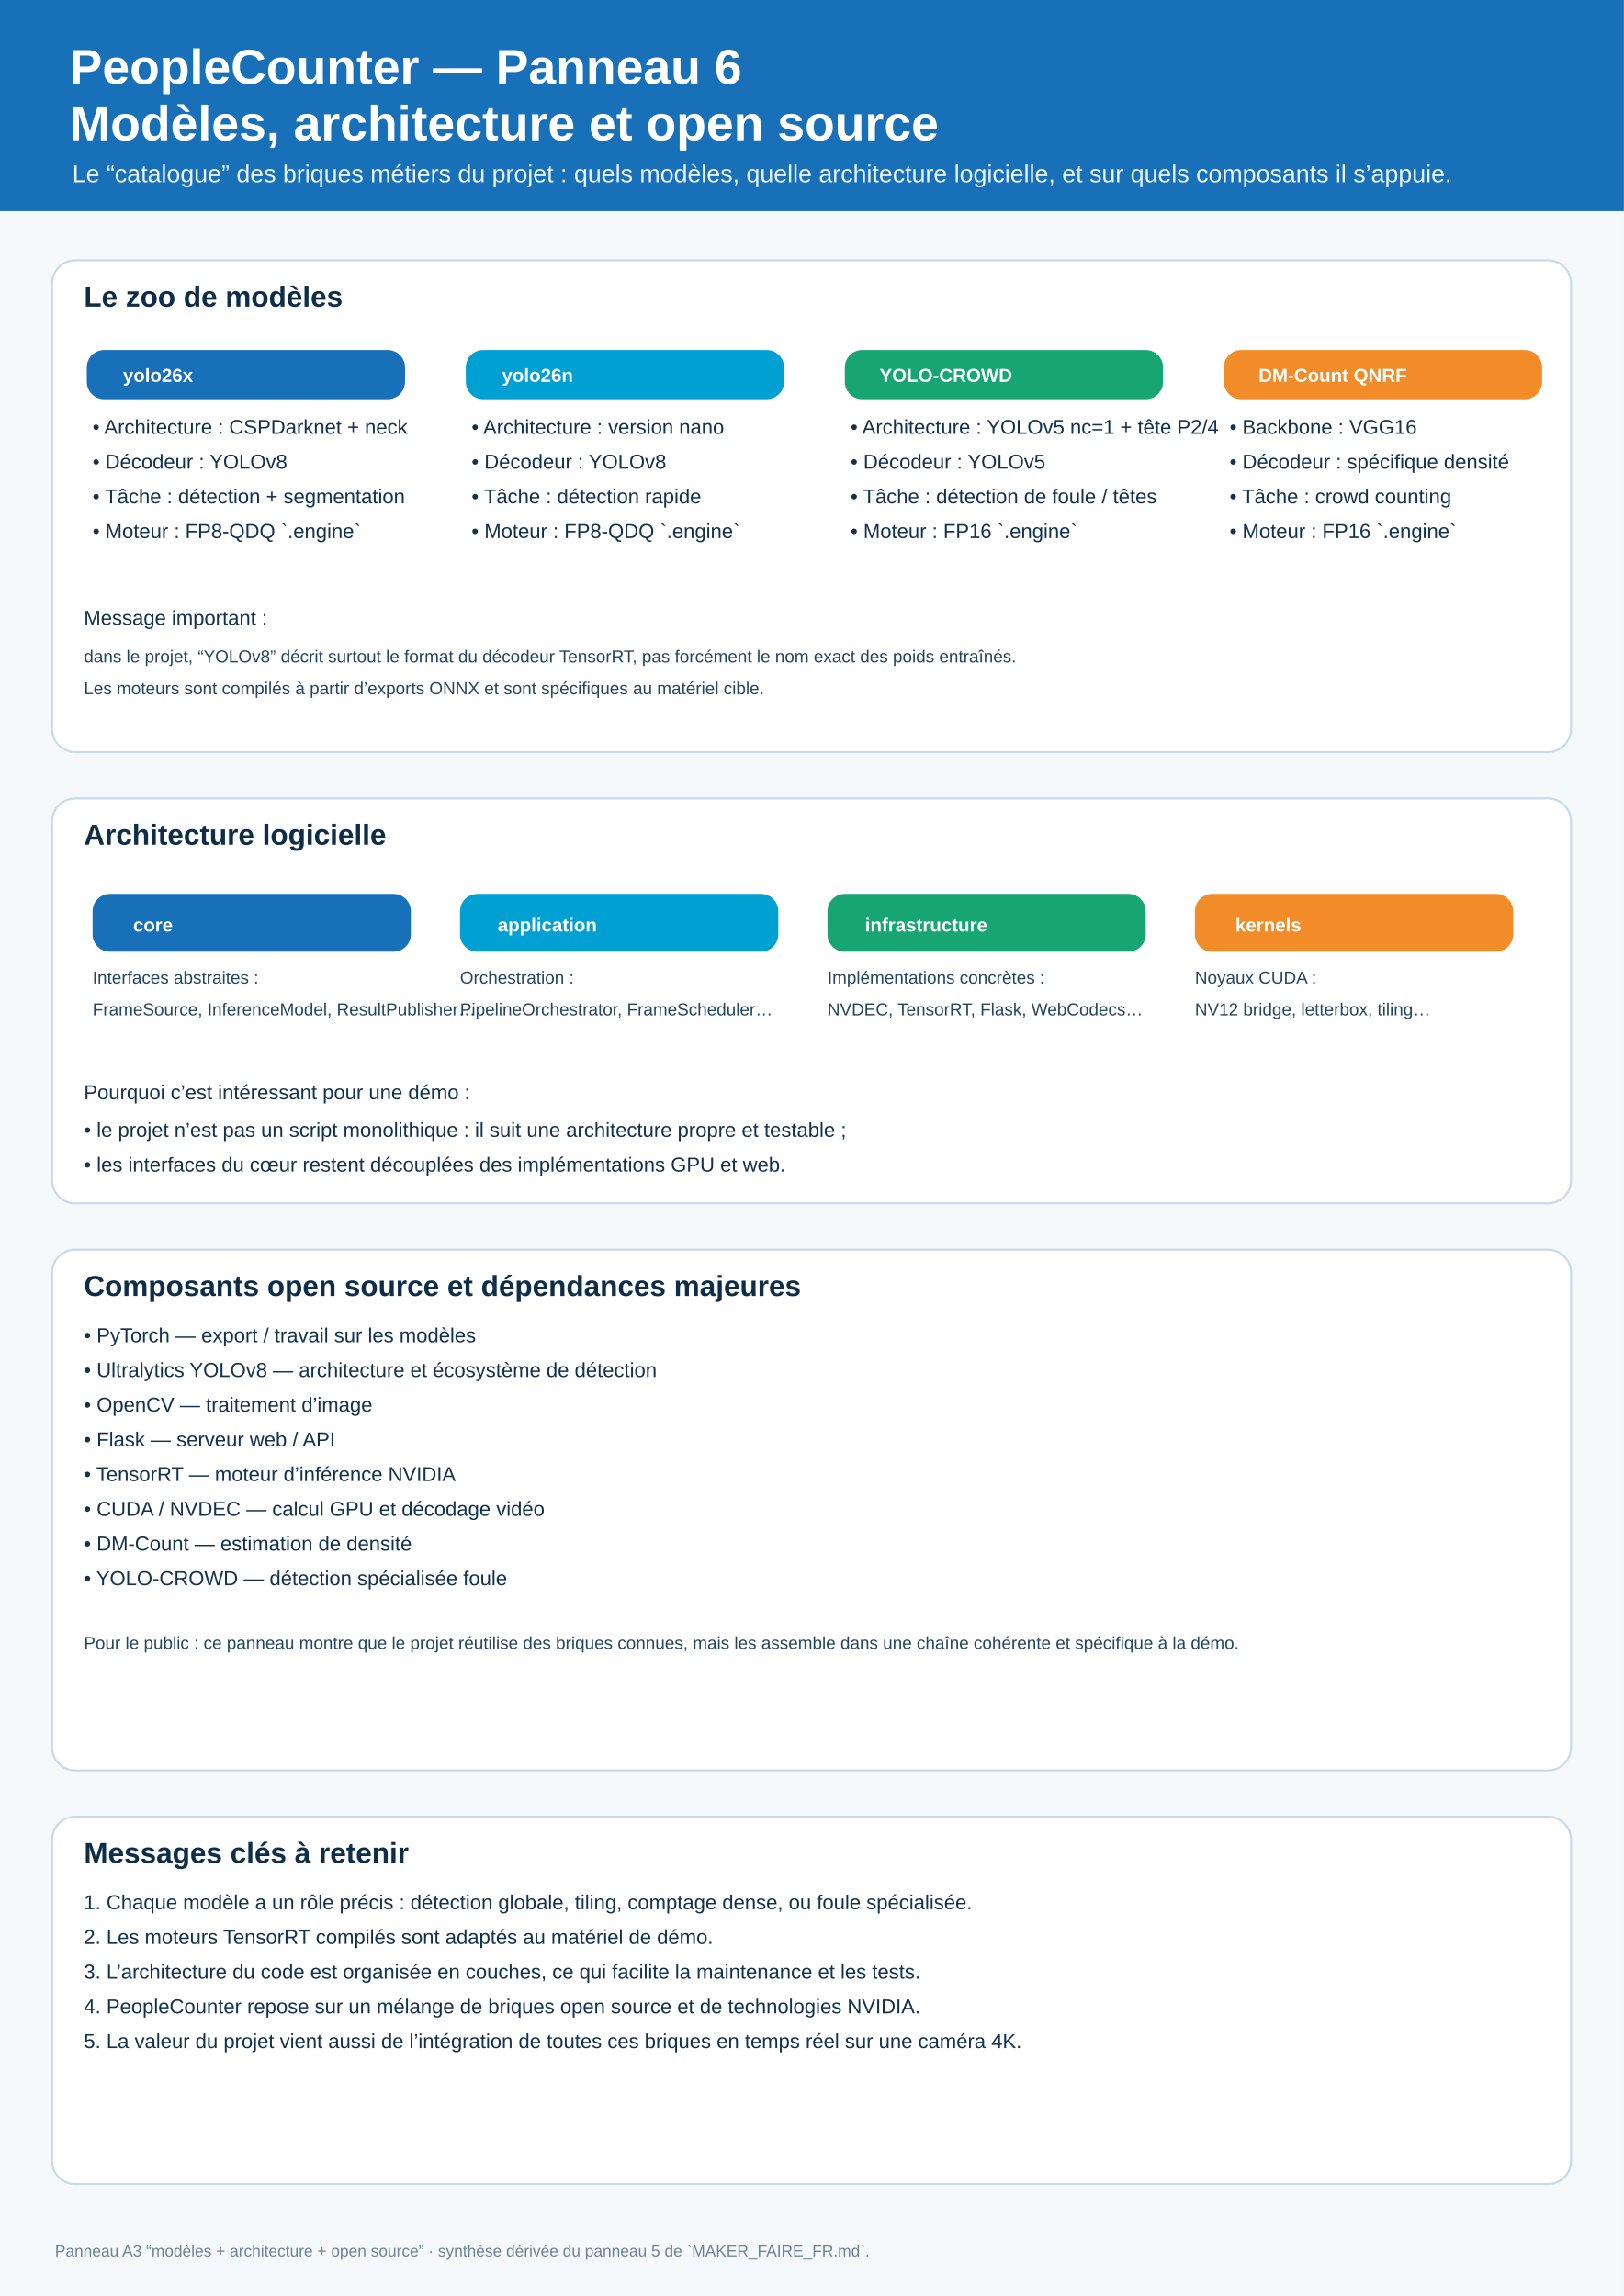
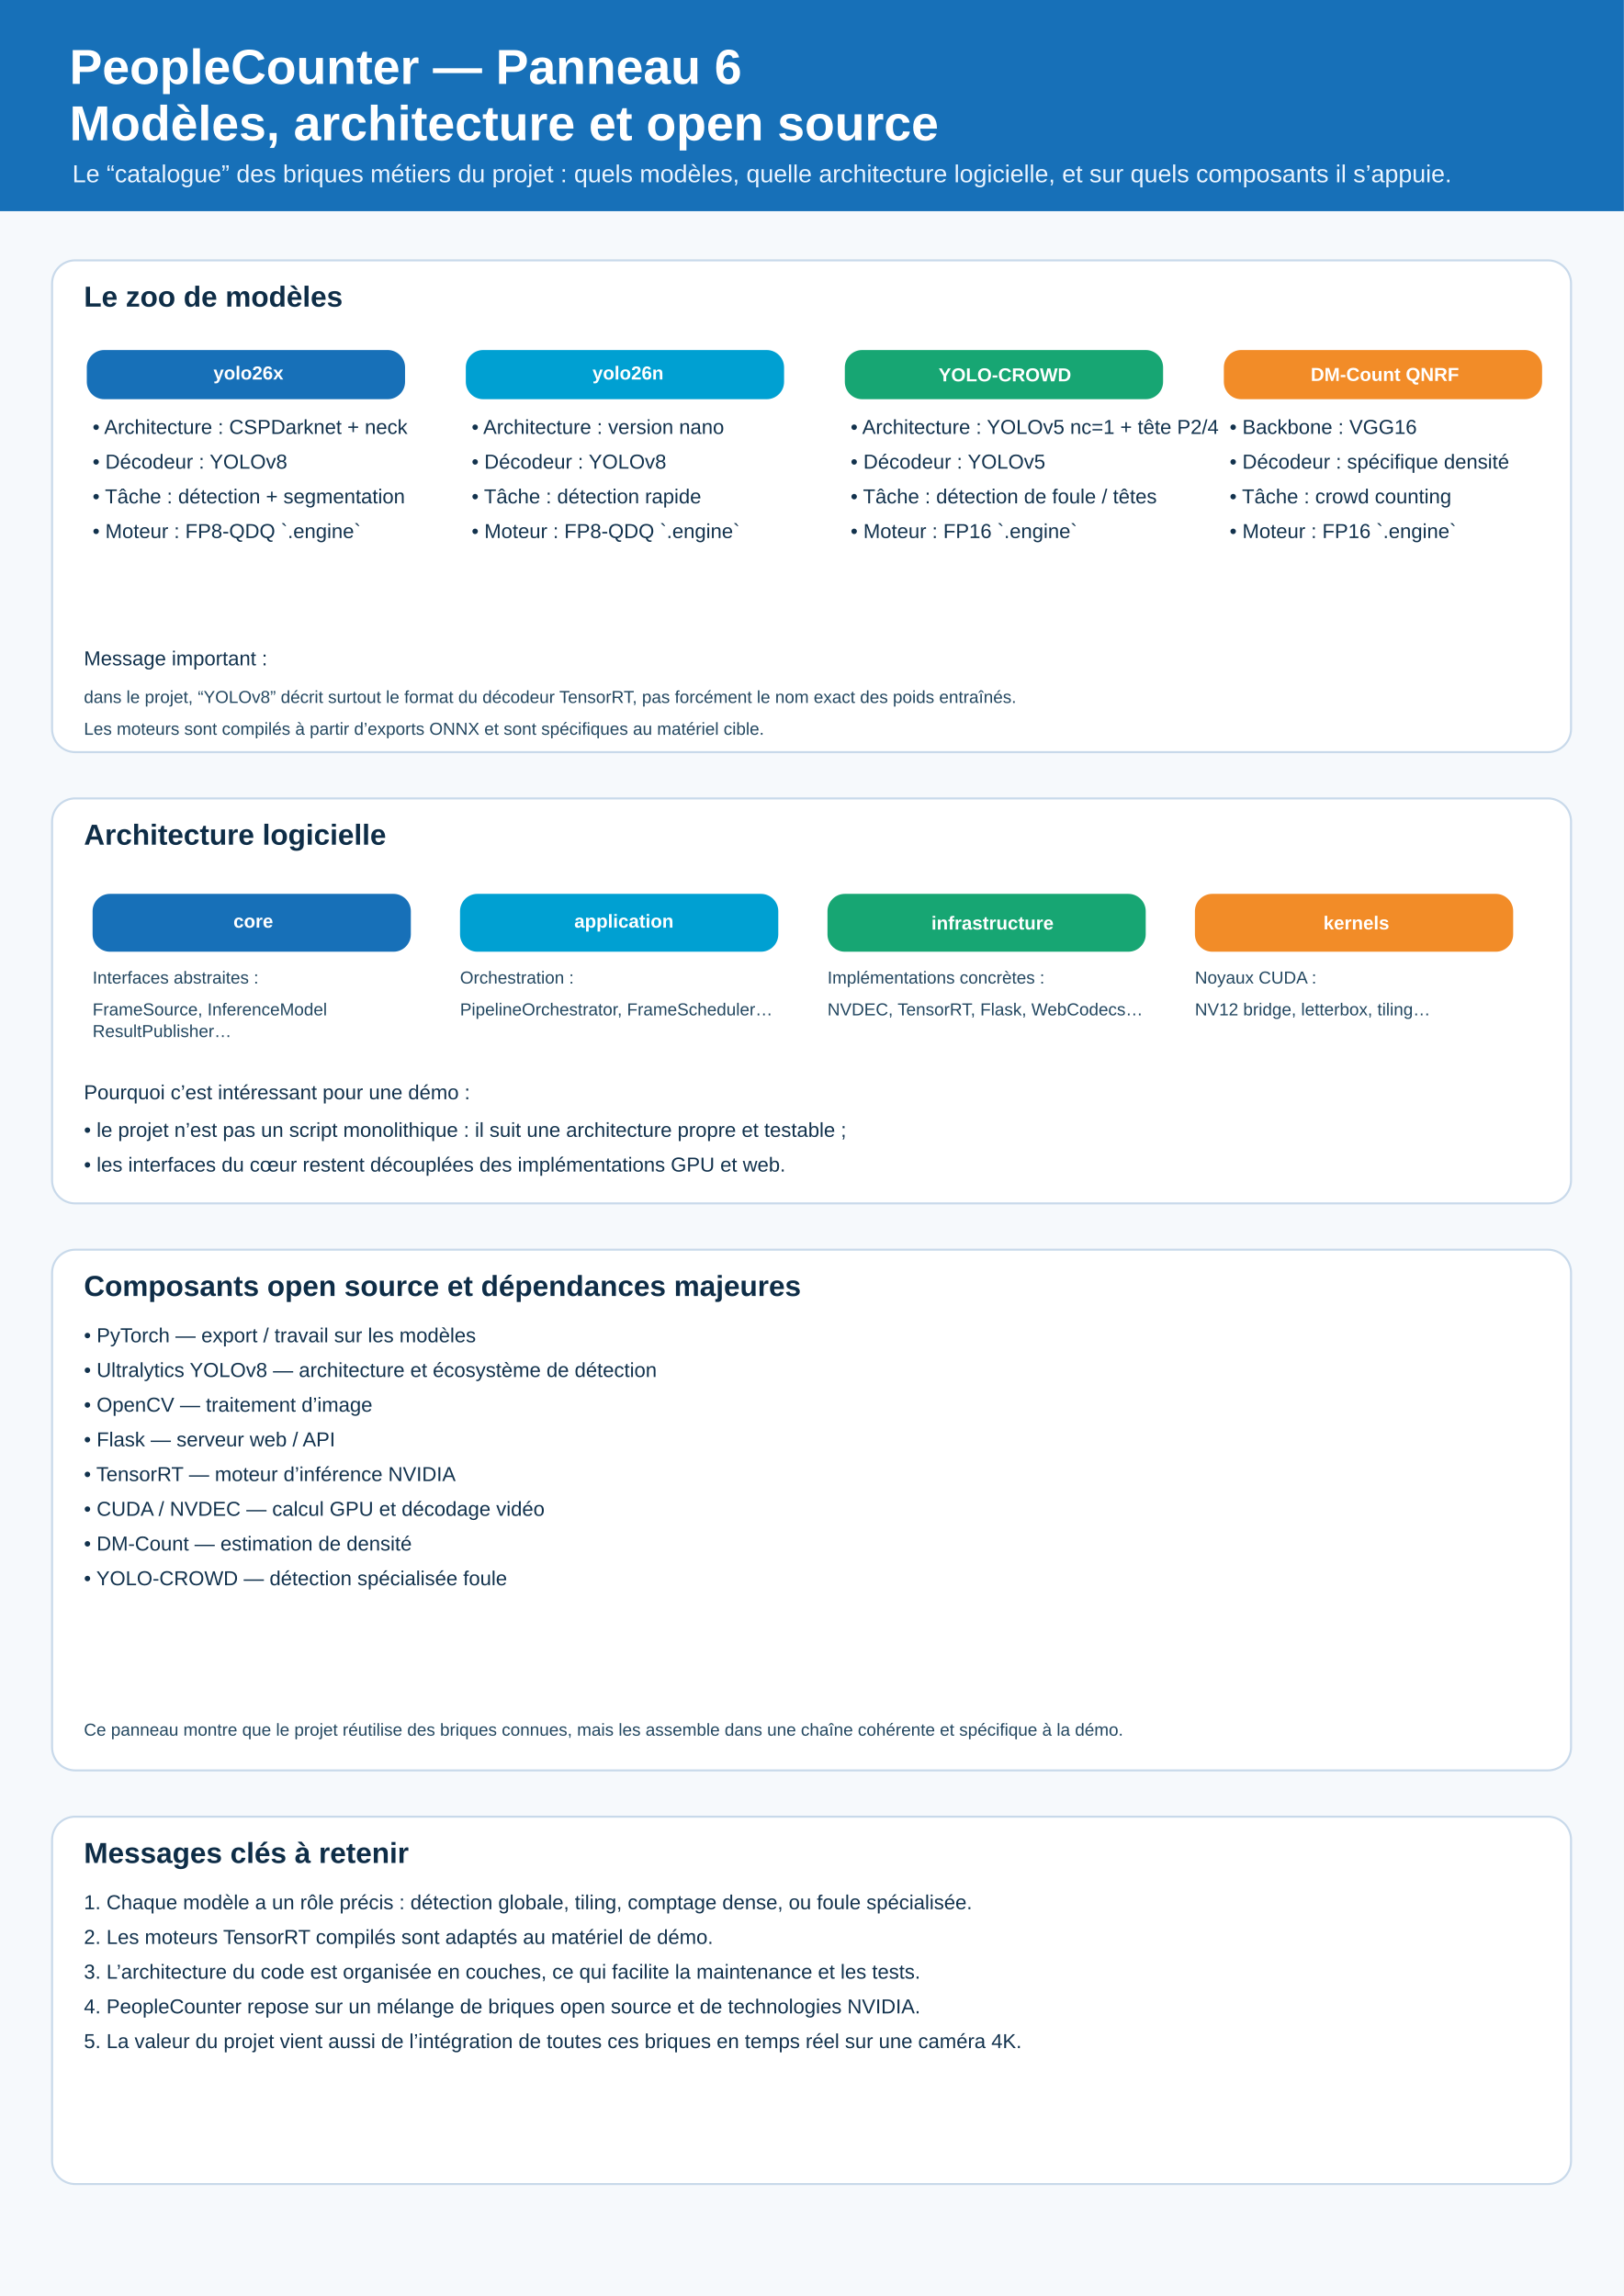
- <svg xmlns="http://www.w3.org/2000/svg" width="297mm" height="420mm" viewBox="0 0 1122.52 1587.402" version="1.1">
-   <defs>
-     <style>.bg{fill:#f6f9fc;}.header{fill:#1770b8;}.title{font:700 34px 'Microsoft Sans Serif', Arial, sans-serif;fill:#fff;}.subtitle{font:400 17px 'Microsoft Sans Serif', Arial, sans-serif;fill:#eaf4ff;}.section{font:700 20px 'Microsoft Sans Serif', Arial, sans-serif;fill:#0e2d47;}.body{font:400 14px 'Microsoft Sans Serif', Arial, sans-serif;fill:#12324d;}.small{font:400 12px 'Microsoft Sans Serif', Arial, sans-serif;fill:#234760;}.card{fill:#fff;stroke:#c8d9ea;stroke-width:1.4;rx:16;}.accent{fill:#1770b8;}.accent2{fill:#00a0d2;}.green{fill:#17a673;}.orange{fill:#f28c28;}.purple{fill:#7c5cff;}.gray{fill:#5f768b;}.chipText{font:700 13px 'Microsoft Sans Serif', Arial, sans-serif;fill:#fff;}.cardTitle{font:700 18px 'Microsoft Sans Serif', Arial, sans-serif;fill:#0e2d47;}.footer{font:400 11px 'Microsoft Sans Serif', Arial, sans-serif;fill:#6d8196;}</style>
+ <svg xmlns="http://www.w3.org/2000/svg" width="297mm" height="420mm" viewBox="0 0 1122.52 1587.402" version="1.1" id="svg61">
+   <defs id="defs1">
+     <style id="style1">.bg{fill:#f6f9fc;}.header{fill:#1770b8;}.title{font:700 34px 'Microsoft Sans Serif', Arial, sans-serif;fill:#fff;}.subtitle{font:400 17px 'Microsoft Sans Serif', Arial, sans-serif;fill:#eaf4ff;}.section{font:700 20px 'Microsoft Sans Serif', Arial, sans-serif;fill:#0e2d47;}.body{font:400 14px 'Microsoft Sans Serif', Arial, sans-serif;fill:#12324d;}.small{font:400 12px 'Microsoft Sans Serif', Arial, sans-serif;fill:#234760;}.card{fill:#fff;stroke:#c8d9ea;stroke-width:1.4;rx:16;}.accent{fill:#1770b8;}.accent2{fill:#00a0d2;}.green{fill:#17a673;}.orange{fill:#f28c28;}.purple{fill:#7c5cff;}.gray{fill:#5f768b;}.chipText{font:700 13px 'Microsoft Sans Serif', Arial, sans-serif;fill:#fff;}.cardTitle{font:700 18px 'Microsoft Sans Serif', Arial, sans-serif;fill:#0e2d47;}.footer{font:400 11px 'Microsoft Sans Serif', Arial, sans-serif;fill:#6d8196;}</style>
  </defs>
-   <rect class="bg" x="0" y="0" width="1122.52" height="1587.402" />
-   <rect class="header" x="0" y="0" width="1122.52" height="146" />
-   <text class="title" x="48" y="58">PeopleCounter — Panneau 6</text>
-   <text class="title" x="48" y="97">Modèles, architecture et open source</text>
-   <text class="subtitle" x="50" y="126">Le “catalogue” des briques métiers du projet : quels modèles, quelle architecture logicielle, et sur quels composants il s’appuie.</text>
-   <rect class="card" x="36" y="180" width="1050" height="340" rx="18" />
-   <text class="section" x="58" y="212">Le zoo de modèles</text>
-   <rect class="accent" x="60" y="242" width="220" height="34" rx="12" />
-   <text class="chipText" x="85" y="264">yolo26x</text>
-   <text class="body" x="64" y="300">• Architecture : CSPDarknet + neck</text>
-   <text class="body" x="64" y="324">• Décodeur : YOLOv8</text>
-   <text class="body" x="64" y="348">• Tâche : détection + segmentation</text>
-   <text class="body" x="64" y="372">• Moteur : FP8-QDQ `.engine`</text>
-   <rect class="accent2" x="322" y="242" width="220" height="34" rx="12" />
-   <text class="chipText" x="347" y="264">yolo26n</text>
-   <text class="body" x="326" y="300">• Architecture : version nano</text>
-   <text class="body" x="326" y="324">• Décodeur : YOLOv8</text>
-   <text class="body" x="326" y="348">• Tâche : détection rapide</text>
-   <text class="body" x="326" y="372">• Moteur : FP8-QDQ `.engine`</text>
-   <rect class="green" x="584" y="242" width="220" height="34" rx="12" />
-   <text class="chipText" x="608" y="264">YOLO-CROWD</text>
-   <text class="body" x="588" y="300">• Architecture : YOLOv5 nc=1 + tête P2/4</text>
-   <text class="body" x="588" y="324">• Décodeur : YOLOv5</text>
-   <text class="body" x="588" y="348">• Tâche : détection de foule / têtes</text>
-   <text class="body" x="588" y="372">• Moteur : FP16 `.engine`</text>
-   <rect class="orange" x="846" y="242" width="220" height="34" rx="12" />
-   <text class="chipText" x="870" y="264">DM-Count QNRF</text>
-   <text class="body" x="850" y="300">• Backbone : VGG16</text>
-   <text class="body" x="850" y="324">• Décodeur : spécifique densité</text>
-   <text class="body" x="850" y="348">• Tâche : crowd counting</text>
-   <text class="body" x="850" y="372">• Moteur : FP16 `.engine`</text>
-   <text class="body" x="58" y="432">Message important :</text>
-   <text class="small" x="58" y="458">dans le projet, “YOLOv8” décrit surtout le format du décodeur TensorRT, pas forcément le nom exact des poids entraînés.</text>
-   <text class="small" x="58" y="480">Les moteurs sont compilés à partir d’exports ONNX et sont spécifiques au matériel cible.</text>
-   <rect class="card" x="36" y="552" width="1050" height="280" rx="18" />
-   <text class="section" x="58" y="584">Architecture logicielle</text>
-   <rect class="accent" x="64" y="618" width="220" height="40" rx="12" />
-   <text class="chipText" x="92" y="644">core</text>
-   <text class="small" x="64" y="680">Interfaces abstraites :</text>
-   <text class="small" x="64" y="702">FrameSource, InferenceModel, ResultPublisher…</text>
-   <rect class="accent2" x="318" y="618" width="220" height="40" rx="12" />
-   <text class="chipText" x="344" y="644">application</text>
-   <text class="small" x="318" y="680">Orchestration :</text>
-   <text class="small" x="318" y="702">PipelineOrchestrator, FrameScheduler…</text>
-   <rect class="green" x="572" y="618" width="220" height="40" rx="12" />
-   <text class="chipText" x="598" y="644">infrastructure</text>
-   <text class="small" x="572" y="680">Implémentations concrètes :</text>
-   <text class="small" x="572" y="702">NVDEC, TensorRT, Flask, WebCodecs…</text>
-   <rect class="orange" x="826" y="618" width="220" height="40" rx="12" />
-   <text class="chipText" x="854" y="644">kernels</text>
-   <text class="small" x="826" y="680">Noyaux CUDA :</text>
-   <text class="small" x="826" y="702">NV12 bridge, letterbox, tiling…</text>
-   <text class="body" x="58" y="760">Pourquoi c’est intéressant pour une démo :</text>
-   <text class="body" x="58" y="786">• le projet n’est pas un script monolithique : il suit une architecture propre et testable ;</text>
-   <text class="body" x="58" y="810">• les interfaces du cœur restent découplées des implémentations GPU et web.</text>
-   <rect class="card" x="36" y="864" width="1050" height="360" rx="18" />
-   <text class="section" x="58" y="896">Composants open source et dépendances majeures</text>
-   <text class="body" x="58" y="928">• PyTorch — export / travail sur les modèles</text>
-   <text class="body" x="58" y="952">• Ultralytics YOLOv8 — architecture et écosystème de détection</text>
-   <text class="body" x="58" y="976">• OpenCV — traitement d’image</text>
-   <text class="body" x="58" y="1000">• Flask — serveur web / API</text>
-   <text class="body" x="58" y="1024">• TensorRT — moteur d’inférence NVIDIA</text>
-   <text class="body" x="58" y="1048">• CUDA / NVDEC — calcul GPU et décodage vidéo</text>
-   <text class="body" x="58" y="1072">• DM-Count — estimation de densité</text>
-   <text class="body" x="58" y="1096">• YOLO-CROWD — détection spécialisée foule</text>
-   <text class="small" x="58" y="1140">Pour le public : ce panneau montre que le projet réutilise des briques connues, mais les assemble dans une chaîne cohérente et spécifique à la démo.</text>
-   <rect class="card" x="36" y="1256" width="1050" height="254" rx="18" />
-   <text class="section" x="58" y="1288">Messages clés à retenir</text>
-   <text class="body" x="58" y="1320">1. Chaque modèle a un rôle précis : détection globale, tiling, comptage dense, ou foule spécialisée.</text>
-   <text class="body" x="58" y="1344">2. Les moteurs TensorRT compilés sont adaptés au matériel de démo.</text>
-   <text class="body" x="58" y="1368">3. L’architecture du code est organisée en couches, ce qui facilite la maintenance et les tests.</text>
-   <text class="body" x="58" y="1392">4. PeopleCounter repose sur un mélange de briques open source et de technologies NVIDIA.</text>
-   <text class="body" x="58" y="1416">5. La valeur du projet vient aussi de l’intégration de toutes ces briques en temps réel sur une caméra 4K.</text>
-   <text class="footer" x="38" y="1560">Panneau A3 “modèles + architecture + open source” · synthèse dérivée du panneau 5 de `MAKER_FAIRE_FR.md`.</text>
+   <rect class="bg" x="0" y="0" width="1122.52" height="1587.402" id="rect1" />
+   <rect class="header" x="0" y="0" width="1122.52" height="146" id="rect2" />
+   <text class="title" x="48" y="58" id="text2">PeopleCounter — Panneau 6</text>
+   <text class="title" x="48" y="97" id="text3">Modèles, architecture et open source</text>
+   <text class="subtitle" x="50" y="126" id="text4">Le “catalogue” des briques métiers du projet : quels modèles, quelle architecture logicielle, et sur quels composants il s’appuie.</text>
+   <rect class="card" x="36" y="180" width="1050" height="340" rx="18" id="rect4" />
+   <text class="section" x="58" y="212" id="text5">Le zoo de modèles</text>
+   <rect class="accent" x="60" y="242" width="220" height="34" rx="12" id="rect5" />
+   <text class="chipText" x="147.517" y="262.367" id="text6" style="font-style:normal;font-variant:normal;font-weight:700;font-stretch:normal;font-size:13px;line-height:normal;font-family:'Microsoft Sans Serif', Arial, sans-serif">yolo26x</text>
+   <text class="body" x="64" y="300" id="text7">• Architecture : CSPDarknet + neck</text>
+   <text class="body" x="64" y="324" id="text8">• Décodeur : YOLOv8</text>
+   <text class="body" x="64" y="348" id="text9">• Tâche : détection + segmentation</text>
+   <text class="body" x="64" y="372" id="text10">• Moteur : FP8-QDQ `.engine`</text>
+   <rect class="accent2" x="322" y="242" width="220" height="34" rx="12" id="rect10" />
+   <text class="chipText" x="409.536" y="262.367" id="text11" style="font-style:normal;font-variant:normal;font-weight:700;font-stretch:normal;font-size:13px;line-height:normal;font-family:'Microsoft Sans Serif', Arial, sans-serif">yolo26n</text>
+   <text class="body" x="326" y="300" id="text12">• Architecture : version nano</text>
+   <text class="body" x="326" y="324" id="text13">• Décodeur : YOLOv8</text>
+   <text class="body" x="326" y="348" id="text14">• Tâche : détection rapide</text>
+   <text class="body" x="326" y="372" id="text15">• Moteur : FP8-QDQ `.engine`</text>
+   <rect class="green" x="584" y="242" width="220" height="34" rx="12" id="rect15" />
+   <text class="chipText" x="648.795" y="263.653" id="text16" style="font-style:normal;font-variant:normal;font-weight:700;font-stretch:normal;font-size:13px;line-height:normal;font-family:'Microsoft Sans Serif', Arial, sans-serif">YOLO-CROWD</text>
+   <text class="body" x="588" y="300" id="text17">• Architecture : YOLOv5 nc=1 + tête P2/4</text>
+   <text class="body" x="588" y="324" id="text18">• Décodeur : YOLOv5</text>
+   <text class="body" x="588" y="348" id="text19">• Tâche : détection de foule / têtes</text>
+   <text class="body" x="588" y="372" id="text20">• Moteur : FP16 `.engine`</text>
+   <rect class="orange" x="846" y="242" width="220" height="34" rx="12" id="rect20" />
+   <text class="chipText" x="906.031" y="263.361" id="text21" style="font-style:normal;font-variant:normal;font-weight:700;font-stretch:normal;font-size:13px;line-height:normal;font-family:'Microsoft Sans Serif', Arial, sans-serif">DM-Count QNRF</text>
+   <text class="body" x="850" y="300" id="text22">• Backbone : VGG16</text>
+   <text class="body" x="850" y="324" id="text23">• Décodeur : spécifique densité</text>
+   <text class="body" x="850" y="348" id="text24">• Tâche : crowd counting</text>
+   <text class="body" x="850" y="372" id="text25">• Moteur : FP16 `.engine`</text>
+   <text class="body" x="58" y="460" id="text26" style="font-style:normal;font-variant:normal;font-weight:400;font-stretch:normal;font-size:14px;line-height:normal;font-family:'Microsoft Sans Serif', Arial, sans-serif">Message important :</text>
+   <text class="small" x="58" y="486" id="text27" style="font-style:normal;font-variant:normal;font-weight:400;font-stretch:normal;font-size:12px;line-height:normal;font-family:'Microsoft Sans Serif', Arial, sans-serif">dans le projet, “YOLOv8” décrit surtout le format du décodeur TensorRT, pas forcément le nom exact des poids entraînés.</text>
+   <text class="small" x="58" y="508" id="text28" style="font-style:normal;font-variant:normal;font-weight:400;font-stretch:normal;font-size:12px;line-height:normal;font-family:'Microsoft Sans Serif', Arial, sans-serif">Les moteurs sont compilés à partir d’exports ONNX et sont spécifiques au matériel cible.</text>
+   <rect class="card" x="36" y="552" width="1050" height="280" rx="18" id="rect28" />
+   <text class="section" x="58" y="584" id="text29">Architecture logicielle</text>
+   <rect class="accent" x="64" y="618" width="220" height="40" rx="12" id="rect29" />
+   <text class="chipText" x="161.355" y="641.364" id="text30" style="font-style:normal;font-variant:normal;font-weight:700;font-stretch:normal;font-size:13px;line-height:normal;font-family:'Microsoft Sans Serif', Arial, sans-serif">core</text>
+   <text class="small" x="64" y="680" id="text31">Interfaces abstraites :</text>
+   <text class="small" x="64" y="702" id="text32" style="font-style:normal;font-variant:normal;font-weight:400;font-stretch:normal;font-size:12px;line-height:normal;font-family:'Microsoft Sans Serif', Arial, sans-serif">
+     <tspan id="tspan61" x="64" y="702">FrameSource, InferenceModel</tspan>
+     <tspan id="tspan62" x="64" y="717">ResultPublisher…</tspan>
+   </text>
+   <rect class="accent2" x="318" y="618" width="220" height="40" rx="12" id="rect32" />
+   <text class="chipText" x="396.989" y="641.358" id="text33" style="font-style:normal;font-variant:normal;font-weight:700;font-stretch:normal;font-size:13px;line-height:normal;font-family:'Microsoft Sans Serif', Arial, sans-serif">application</text>
+   <text class="small" x="318" y="680" id="text34">Orchestration :</text>
+   <text class="small" x="318" y="702" id="text35">PipelineOrchestrator, FrameScheduler…</text>
+   <rect class="green" x="572" y="618" width="220" height="40" rx="12" id="rect35" />
+   <text class="chipText" x="643.819" y="642.653" id="text36" style="font-style:normal;font-variant:normal;font-weight:700;font-stretch:normal;font-size:13px;line-height:normal;font-family:'Microsoft Sans Serif', Arial, sans-serif">infrastructure</text>
+   <text class="small" x="572" y="680" id="text37">Implémentations concrètes :</text>
+   <text class="small" x="572" y="702" id="text38">NVDEC, TensorRT, Flask, WebCodecs…</text>
+   <rect class="orange" x="826" y="618" width="220" height="40" rx="12" id="rect38" />
+   <text class="chipText" x="914.821" y="642.573" id="text39" style="font-style:normal;font-variant:normal;font-weight:700;font-stretch:normal;font-size:13px;line-height:normal;font-family:'Microsoft Sans Serif', Arial, sans-serif">kernels</text>
+   <text class="small" x="826" y="680" id="text40">Noyaux CUDA :</text>
+   <text class="small" x="826" y="702" id="text41">NV12 bridge, letterbox, tiling…</text>
+   <text class="body" x="58" y="760" id="text42">Pourquoi c’est intéressant pour une démo :</text>
+   <text class="body" x="58" y="786" id="text43">• le projet n’est pas un script monolithique : il suit une architecture propre et testable ;</text>
+   <text class="body" x="58" y="810" id="text44">• les interfaces du cœur restent découplées des implémentations GPU et web.</text>
+   <rect class="card" x="36" y="864" width="1050" height="360" rx="18" id="rect44" />
+   <text class="section" x="58" y="896" id="text45">Composants open source et dépendances majeures</text>
+   <text class="body" x="58" y="928" id="text46">• PyTorch — export / travail sur les modèles</text>
+   <text class="body" x="58" y="952" id="text47">• Ultralytics YOLOv8 — architecture et écosystème de détection</text>
+   <text class="body" x="58" y="976" id="text48">• OpenCV — traitement d’image</text>
+   <text class="body" x="58" y="1000" id="text49">• Flask — serveur web / API</text>
+   <text class="body" x="58" y="1024" id="text50">• TensorRT — moteur d’inférence NVIDIA</text>
+   <text class="body" x="58" y="1048" id="text51">• CUDA / NVDEC — calcul GPU et décodage vidéo</text>
+   <text class="body" x="58" y="1072" id="text52">• DM-Count — estimation de densité</text>
+   <text class="body" x="58" y="1096" id="text53">• YOLO-CROWD — détection spécialisée foule</text>
+   <text class="small" x="58" y="1200" id="text54" style="font-style:normal;font-variant:normal;font-weight:400;font-stretch:normal;font-size:12px;line-height:normal;font-family:'Microsoft Sans Serif', Arial, sans-serif">Ce panneau montre que le projet réutilise des briques connues, mais les assemble dans une chaîne cohérente et spécifique à la démo.</text>
+   <rect class="card" x="36" y="1256" width="1050" height="254" rx="18" id="rect54" />
+   <text class="section" x="58" y="1288" id="text55">Messages clés à retenir</text>
+   <text class="body" x="58" y="1320" id="text56">1. Chaque modèle a un rôle précis : détection globale, tiling, comptage dense, ou foule spécialisée.</text>
+   <text class="body" x="58" y="1344" id="text57">2. Les moteurs TensorRT compilés sont adaptés au matériel de démo.</text>
+   <text class="body" x="58" y="1368" id="text58">3. L’architecture du code est organisée en couches, ce qui facilite la maintenance et les tests.</text>
+   <text class="body" x="58" y="1392" id="text59">4. PeopleCounter repose sur un mélange de briques open source et de technologies NVIDIA.</text>
+   <text class="body" x="58" y="1416" id="text60">5. La valeur du projet vient aussi de l’intégration de toutes ces briques en temps réel sur une caméra 4K.</text>
</svg>
